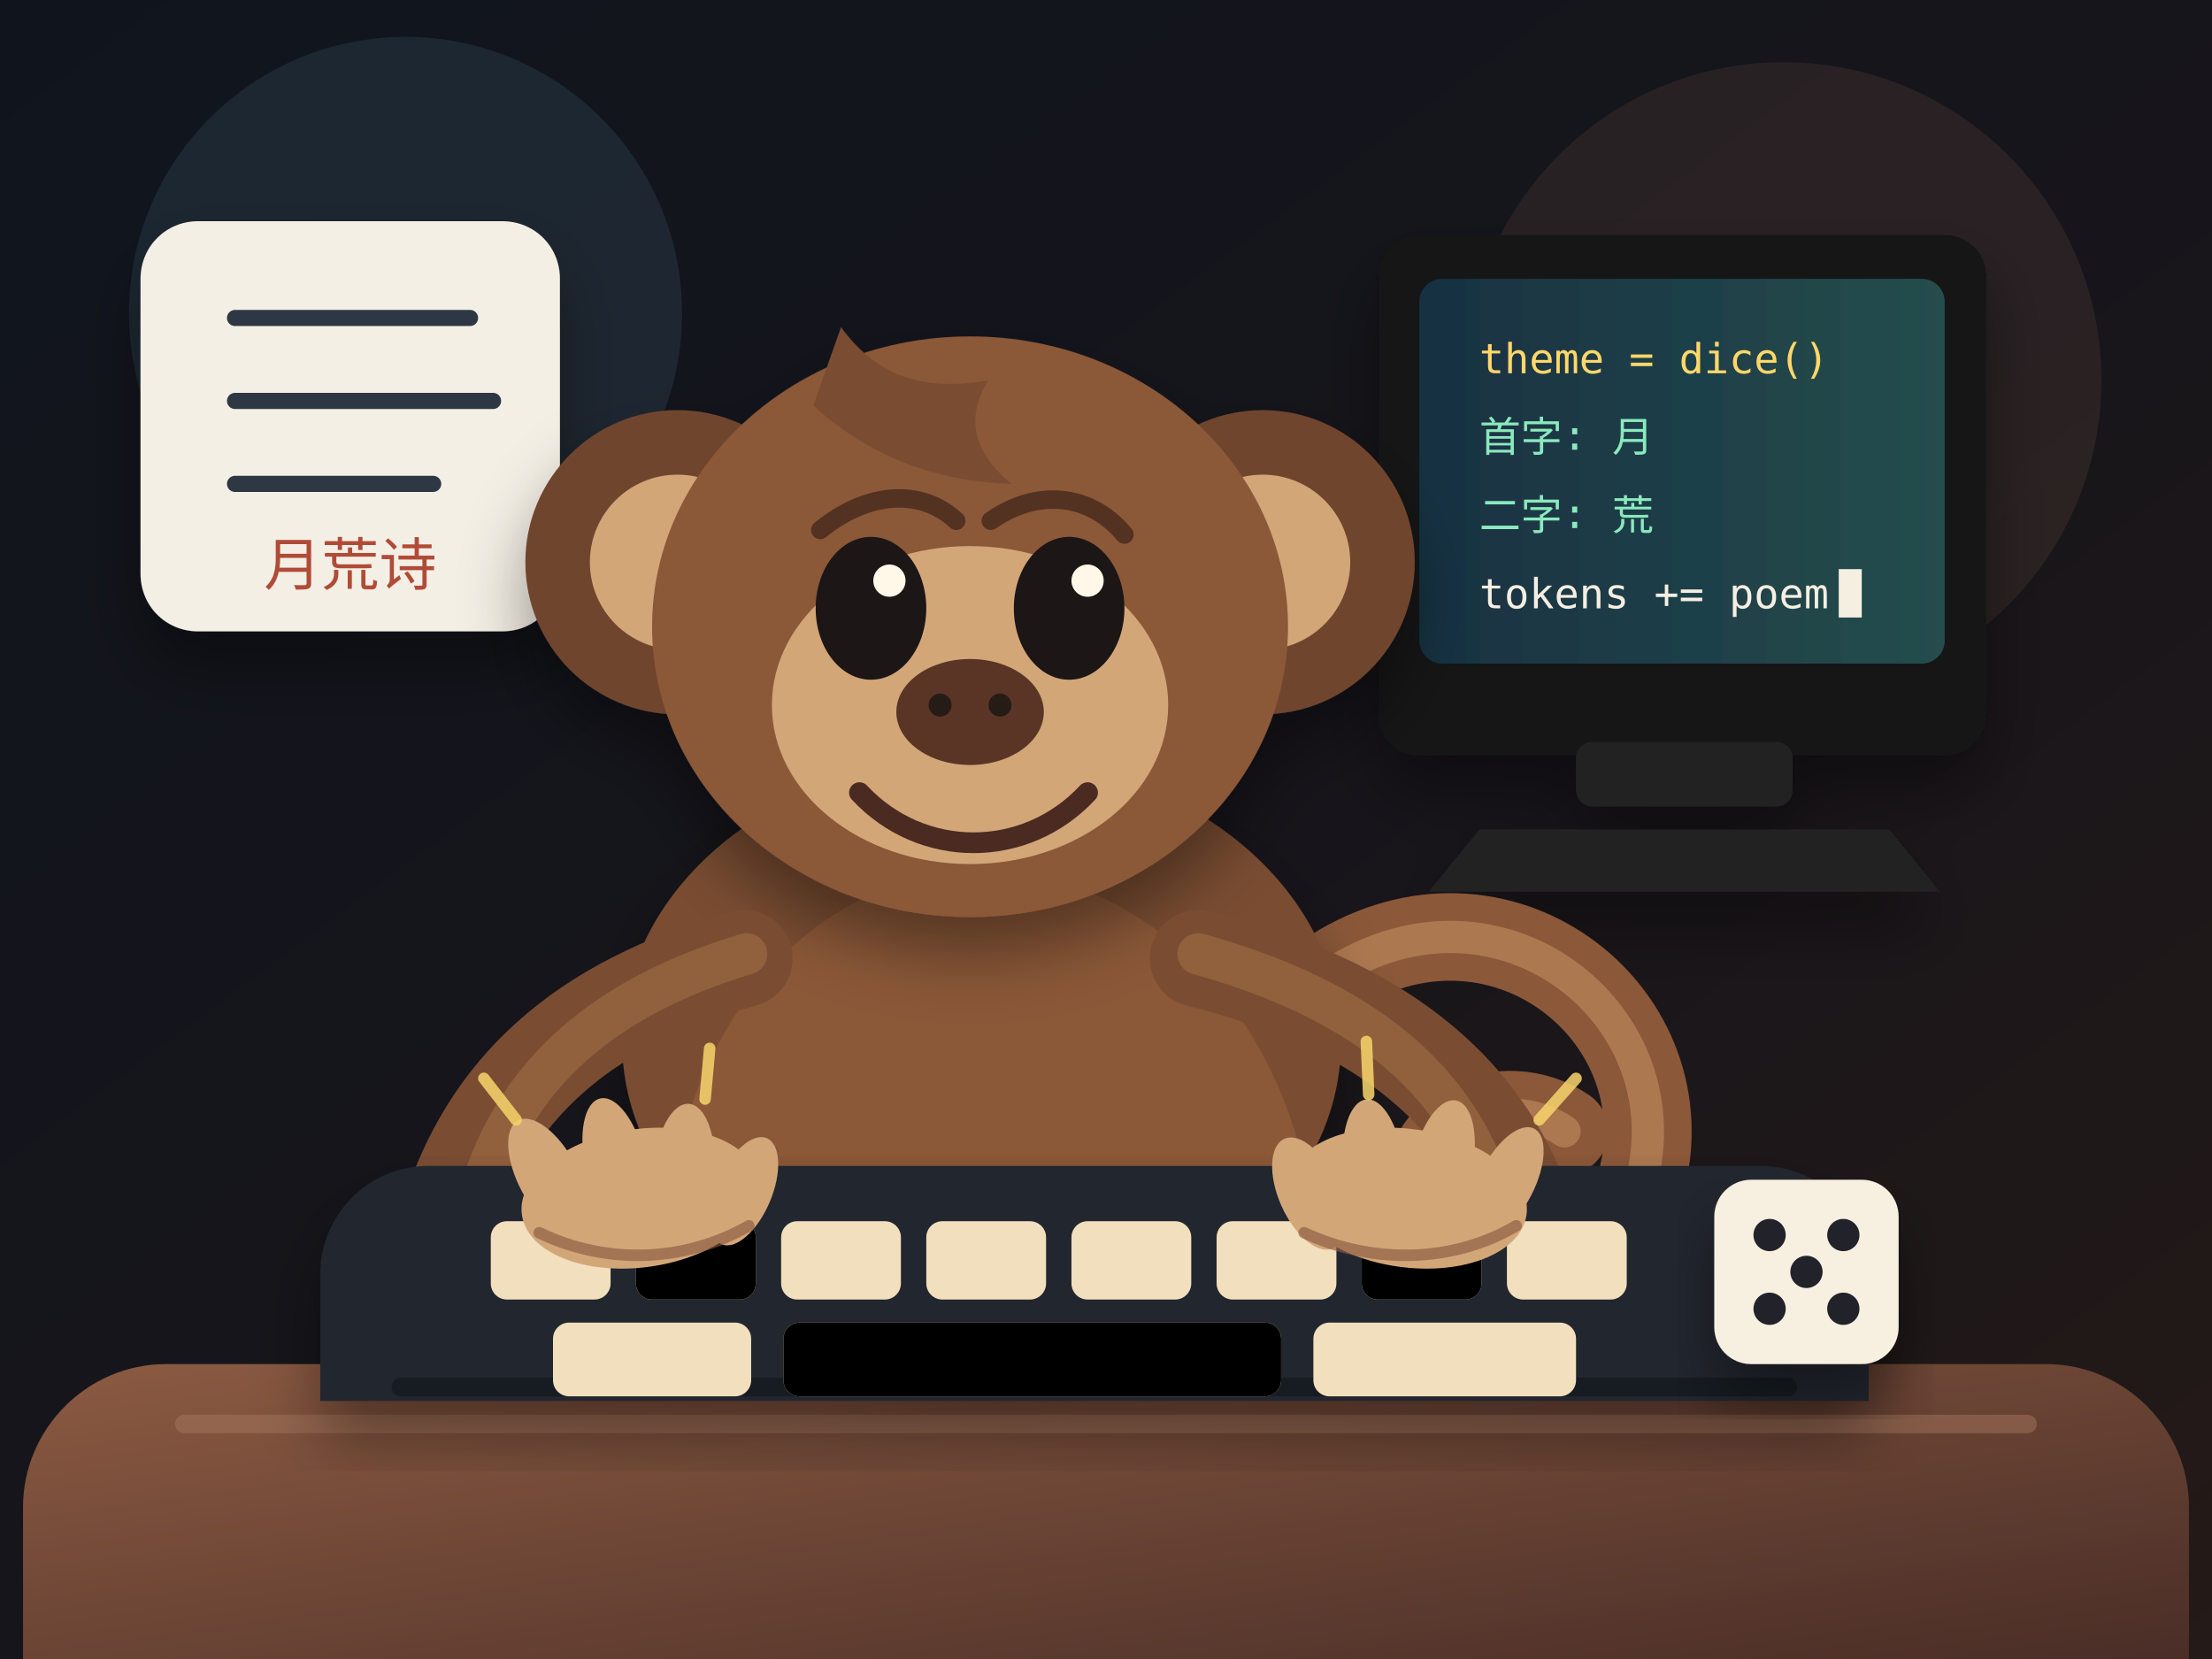
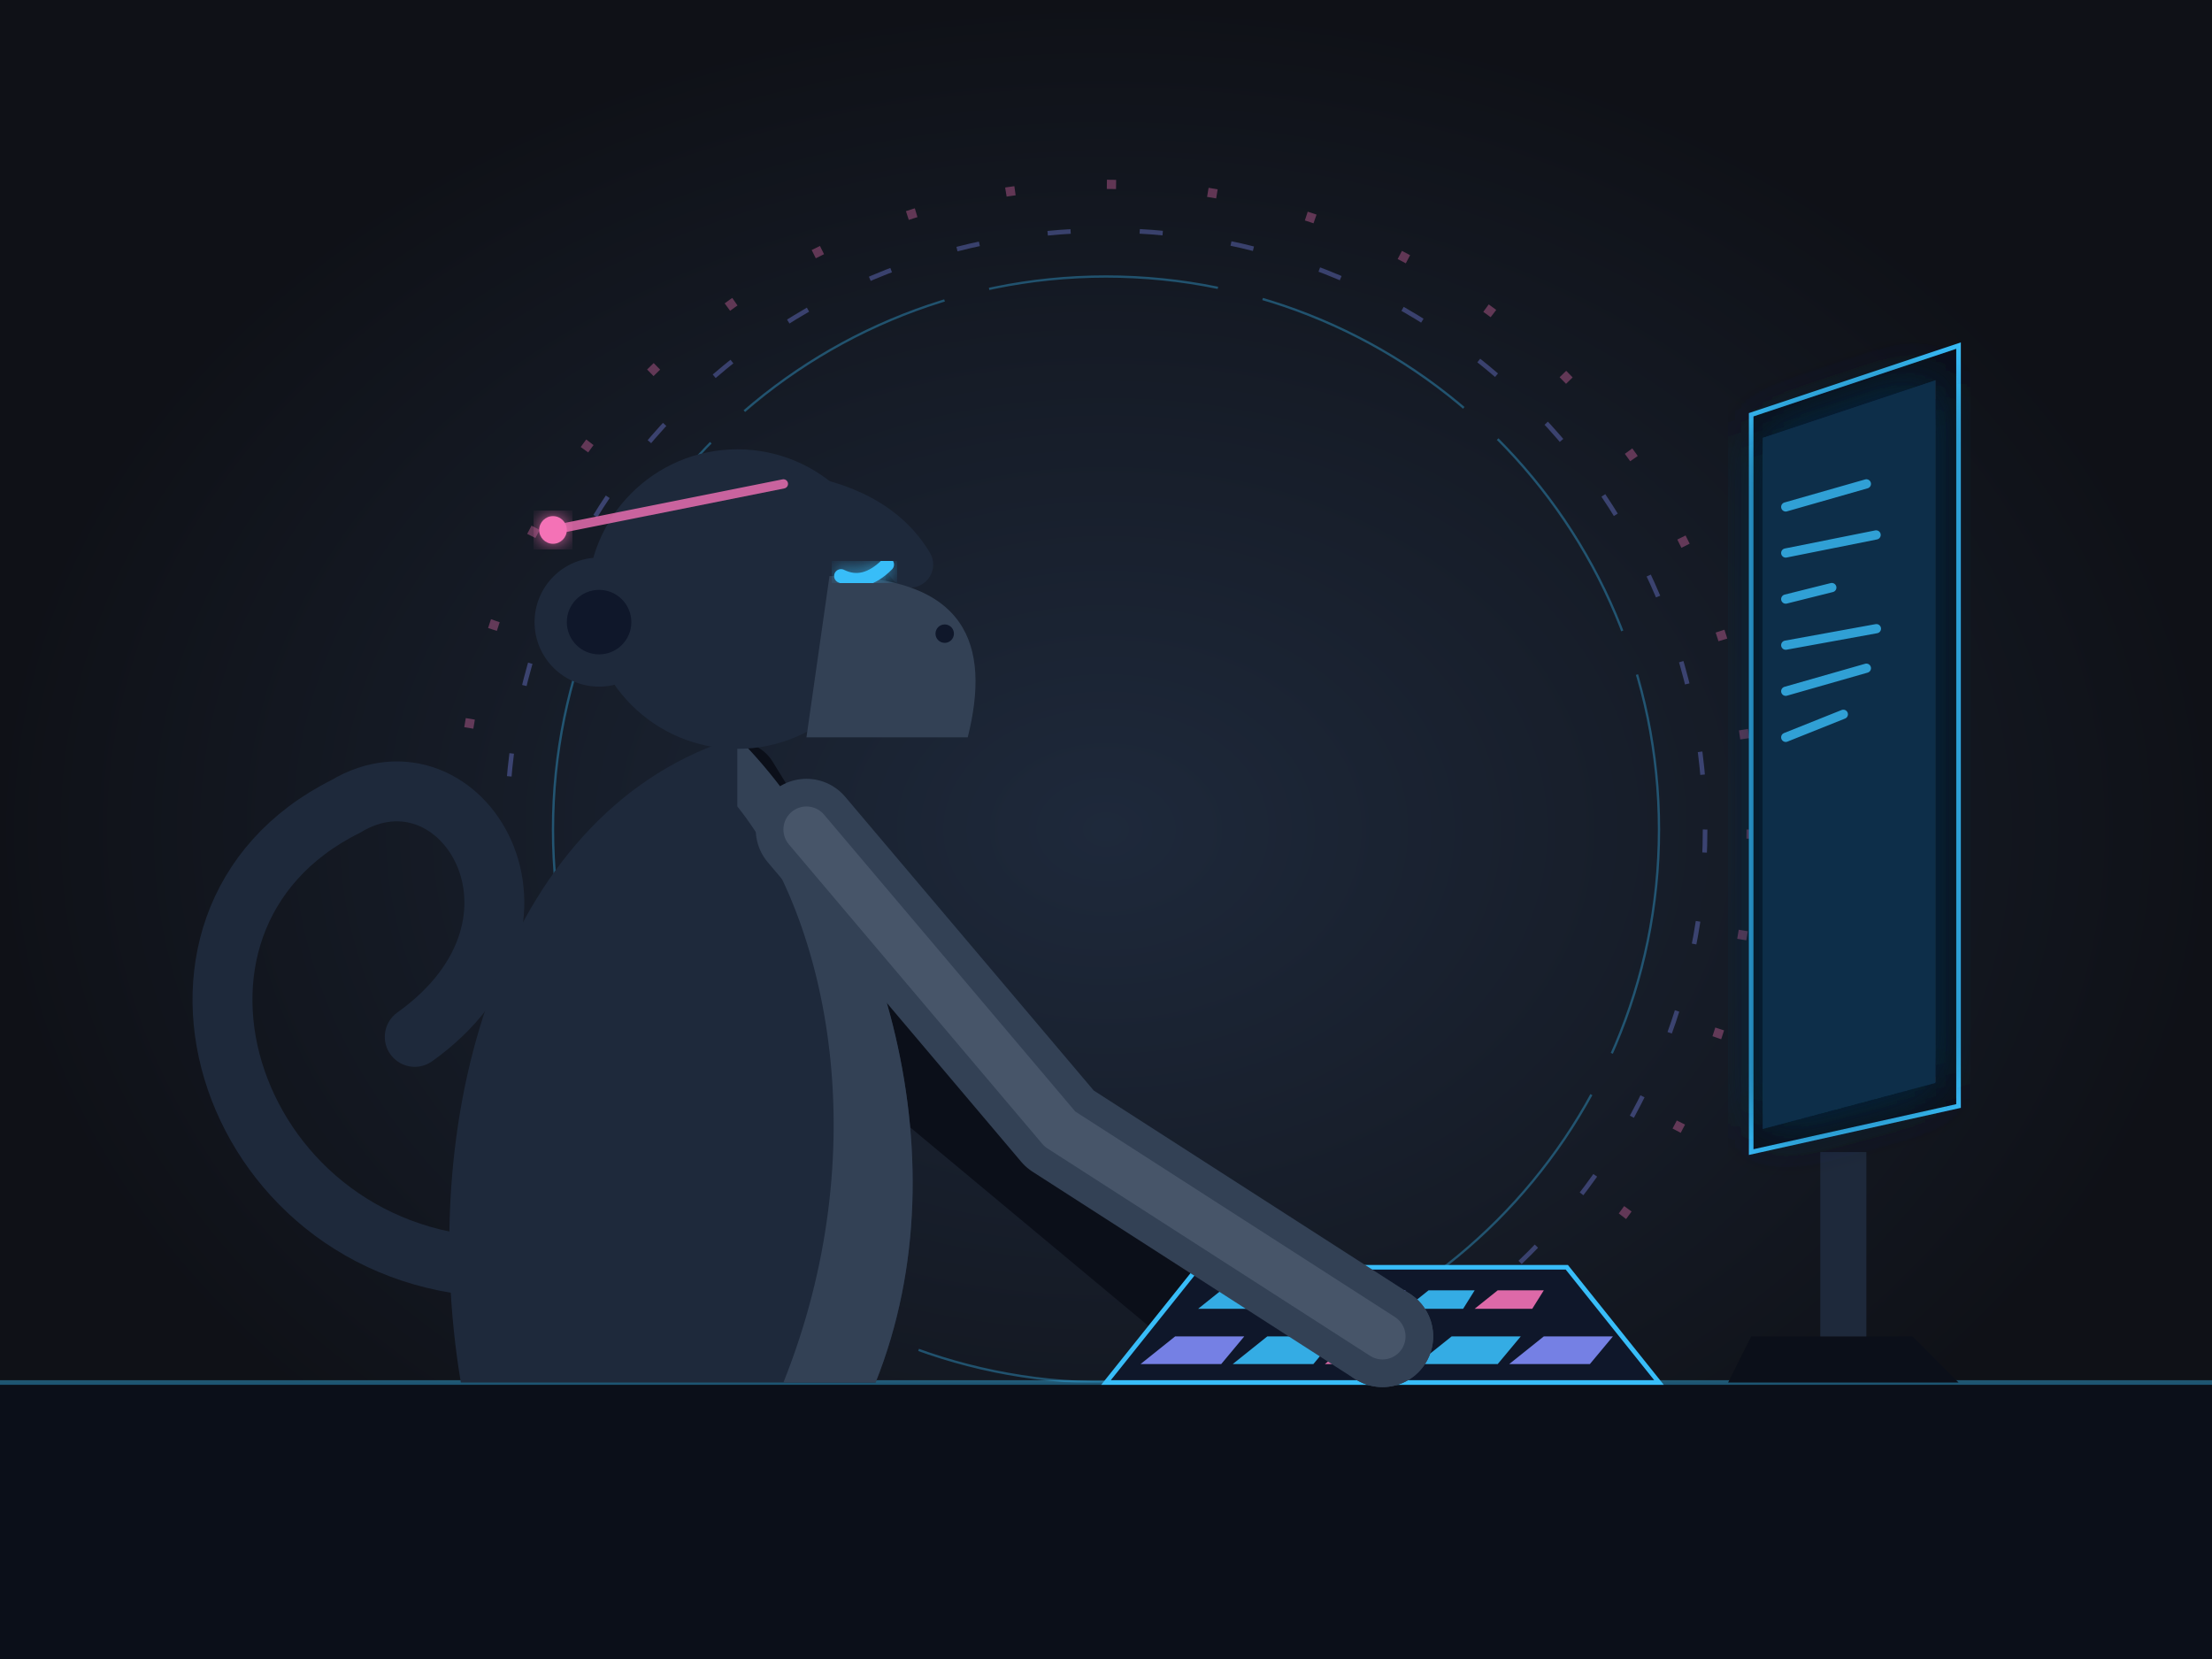
<svg xmlns="http://www.w3.org/2000/svg" viewBox="0 0 960 720" role="img" aria-labelledby="title desc">
  <defs>
-     <linearGradient id="bg" x1="0" x2="1" y1="0" y2="1">
-       <stop offset="0" stop-color="#10151d" />
-       <stop offset="0.55" stop-color="#17151b" />
-       <stop offset="1" stop-color="#241a17" />
-     </linearGradient>
-     <linearGradient id="desk" x1="0" x2="1" y1="0" y2="1">
-       <stop offset="0" stop-color="#8b5a42" />
-       <stop offset="1" stop-color="#4a2e27" />
-     </linearGradient>
-     <linearGradient id="screen" x1="0" x2="1">
-       <stop offset="0" stop-color="#183142" />
-       <stop offset="1" stop-color="#254d4d" />
-     </linearGradient>
-     <filter id="shadow" x="-20%" y="-20%" width="140%" height="150%">
-       <feDropShadow dx="0" dy="16" stdDeviation="14" flood-color="#06070a" flood-opacity="0.38" />
+     <radialGradient id="bgGlow" cx="50%" cy="50%" r="50%">
+       <stop offset="0%" stop-color="#1e293b" />
+       <stop offset="100%" stop-color="#0f1117" />
+     </radialGradient>
+     <filter id="glow" x="-20%" y="-20%" width="140%" height="140%">
+       <feGaussianBlur stdDeviation="12" result="blur" />
+       <feComposite in="SourceGraphic" in2="blur" operator="over" />
+     </filter>
+     <filter id="glow-small" x="-20%" y="-20%" width="140%" height="140%">
+       <feGaussianBlur stdDeviation="4" result="blur" />
+       <feComposite in="SourceGraphic" in2="blur" operator="over" />
    </filter>
    <style>
-       .head {
-         transform-origin: 420px 260px;
-         animation: headBob 0.82s ease-in-out infinite;
+       .spin-slow { transform-origin: 480px 360px; animation: spin 24s linear infinite; }
+       .spin-reverse { transform-origin: 480px 360px; animation: spinReverse 18s linear infinite; }
+       .spin-fast { transform-origin: 480px 360px; animation: spin 12s linear infinite; }
+       
+       .arm-left { transform-origin: 320px 340px; animation: typeLeft 0.3s infinite; }
+       .arm-right { transform-origin: 350px 360px; animation: typeRight 0.35s infinite; }
+       
+       .tail { transform-origin: 220px 550px; animation: tailSway 4s ease-in-out infinite; }
+       .eye { transform-origin: 370px 255px; animation: eyeBlink 5s infinite; }
+       .head { transform-origin: 320px 320px; animation: headBob 0.6s infinite alternate ease-in-out; }
+       
+       @keyframes spin { 100% { transform: rotate(360deg); } }
+       @keyframes spinReverse { 100% { transform: rotate(-360deg); } }
+       
+       @keyframes typeLeft {
+         0%, 100% { transform: rotate(0deg); }
+         33% { transform: rotate(8deg) translateY(6px); }
+         66% { transform: rotate(-4deg) translateY(-4px); }
      }
- 
-       .left-arm {
-         transform-origin: 328px 414px;
-         animation: leftArmTap 0.46s ease-in-out infinite;
+       @keyframes typeRight {
+         0%, 100% { transform: rotate(0deg); }
+         33% { transform: rotate(-6deg) translateY(-5px); }
+         66% { transform: rotate(10deg) translateY(8px); }
      }
- 
-       .right-arm {
-         transform-origin: 515px 414px;
-         animation: rightArmTap 0.46s ease-in-out infinite;
+       @keyframes tailSway {
+         0%, 100% { transform: rotate(0deg); }
+         50% { transform: rotate(8deg) translateX(4px); }
      }
- 
-       .left-hand {
-         transform-origin: 292px 527px;
-         animation: leftHandTap 0.46s ease-in-out infinite;
+       @keyframes eyeBlink {
+         0%, 94%, 100% { transform: scaleY(1); }
+         97% { transform: scaleY(0.1); }
      }
- 
-       .right-hand {
-         transform-origin: 593px 527px;
-         animation: rightHandTap 0.46s ease-in-out infinite;
+       @keyframes headBob {
+         0% { transform: rotate(-2deg); }
+         100% { transform: rotate(2deg); }
      }
- 
-       .left-finger-a,
-       .right-finger-b {
-         animation: fingerTap 0.46s ease-in-out infinite;
+       
+       @keyframes flash {
+         0%, 100% { opacity: 0.3; }
+         50% { opacity: 1; }
      }
- 
-       .left-finger-b,
-       .right-finger-a {
-         animation: fingerTap 0.46s ease-in-out infinite 0.23s;
+       .key-flash-1 { animation: flash 0.2s infinite; }
+       .key-flash-2 { animation: flash 0.3s infinite 0.1s; }
+       .key-flash-3 { animation: flash 0.25s infinite 0.15s; }
+       .key-flash-4 { animation: flash 0.35s infinite 0.05s; }
+       
+       .bonfire text {
+         font-family: 'Inter', system-ui, sans-serif;
+         font-weight: 800;
+         opacity: 0;
      }
- 
-       .pressed-left {
-         animation: keyPress 0.46s ease-in-out infinite;
+       .p1 { fill: #38bdf8; font-size: 32px; animation: fly1 2s ease-out infinite; }
+       .p2 { fill: #f472b6; font-size: 40px; animation: fly2 2.5s ease-out infinite 0.2s; }
+       .p3 { fill: #818cf8; font-size: 28px; animation: fly3 2.2s ease-out infinite 0.5s; }
+       .p4 { fill: #38bdf8; font-size: 20px; animation: fly4 2.8s ease-out infinite 0.1s; }
+       .p5 { fill: #f472b6; font-size: 24px; animation: fly5 1.9s ease-out infinite 0.7s; }
+       .p6 { fill: #818cf8; font-size: 22px; animation: fly1 2.3s ease-out infinite 0.4s; }
+       .p7 { fill: #e2e8f0; font-size: 36px; animation: fly2 2.6s ease-out infinite 0.8s; }
+       .p8 { fill: #38bdf8; font-size: 18px; animation: fly3 1.5s ease-out infinite 0.3s; }
+       .p9 { fill: #f472b6; font-size: 18px; animation: fly4 1.7s ease-out infinite 0.6s; }
+       
+       @keyframes fly1 {
+         0% { transform: translate(0, 0) scale(0.5) rotate(0deg); opacity: 0; }
+         15% { opacity: 1; }
+         100% { transform: translate(-120px, -280px) scale(1.5) rotate(-45deg); opacity: 0; }
      }
- 
-       .pressed-right {
-         animation: keyPress 0.46s ease-in-out infinite 0.23s;
+       @keyframes fly2 {
+         0% { transform: translate(0, 0) scale(0.5) rotate(0deg); opacity: 0; }
+         15% { opacity: 1; }
+         100% { transform: translate(80px, -320px) scale(1.8) rotate(30deg); opacity: 0; }
      }
- 
-       .tail {
-         transform-origin: 616px 412px;
-         animation: tailWag 1.35s ease-in-out infinite;
+       @keyframes fly3 {
+         0% { transform: translate(0, 0) scale(0.5) rotate(0deg); opacity: 0; }
+         15% { opacity: 1; }
+         100% { transform: translate(150px, -250px) scale(1.2) rotate(60deg); opacity: 0; }
      }
- 
-       .cursor {
-         animation: blink 0.8s steps(1, end) infinite;
+       @keyframes fly4 {
+         0% { transform: translate(0, 0) scale(0.5) rotate(0deg); opacity: 0; }
+         15% { opacity: 1; }
+         100% { transform: translate(-60px, -300px) scale(2) rotate(-20deg); opacity: 0; }
      }
- 
-       .token {
-         opacity: 0;
-         animation: floatToken 3.6s ease-in-out infinite;
+       @keyframes fly5 {
+         0% { transform: translate(0, 0) scale(0.5) rotate(0deg); opacity: 0; }
+         15% { opacity: 1; }
+         100% { transform: translate(40px, -260px) scale(1.4) rotate(15deg); opacity: 0; }
      }
- 
-       .token-two { animation-delay: 0.6s; }
-       .token-three { animation-delay: 1.2s; }
-       .token-four { animation-delay: 1.8s; }
- 
-       .dice {
-         transform-origin: 774px 552px;
-         animation: diceRoll 1.5s ease-in-out infinite;
+       
+       .code-line {
+         stroke-dasharray: 40;
+         animation: scrollCode 1s linear infinite;
      }
- 
-       .poem-line {
-         animation: writeLine 2.4s ease-in-out infinite;
-       }
- 
-       @keyframes headBob {
-         0%, 100% { transform: translateY(0) rotate(-1deg); }
-         50% { transform: translateY(7px) rotate(1deg); }
-       }
- 
-       @keyframes leftArmTap {
-         0%, 100% { transform: rotate(-2deg) translateY(0); }
-         50% { transform: rotate(5deg) translateY(10px); }
-       }
- 
-       @keyframes rightArmTap {
-         0%, 100% { transform: rotate(4deg) translateY(9px); }
-         50% { transform: rotate(-3deg) translateY(0); }
-       }
- 
-       @keyframes leftHandTap {
-         0%, 100% { transform: translateY(0) rotate(-4deg); }
-         50% { transform: translateY(10px) rotate(2deg); }
-       }
- 
-       @keyframes rightHandTap {
-         0%, 100% { transform: translateY(9px) rotate(4deg); }
-         50% { transform: translateY(0) rotate(-2deg); }
-       }
- 
-       @keyframes fingerTap {
-         0%, 100% { transform: translateY(0); }
-         50% { transform: translateY(8px); }
-       }
- 
-       @keyframes keyPress {
-         0%, 100% { transform: translateY(0); fill: #f1dfbd; }
-         50% { transform: translateY(7px); fill: #ffc95b; }
-       }
- 
-       @keyframes tailWag {
-         0%, 100% { transform: rotate(-5deg); }
-         50% { transform: rotate(9deg); }
-       }
- 
-       @keyframes blink {
-         0%, 48% { opacity: 1; }
-         49%, 100% { opacity: 0; }
-       }
- 
-       @keyframes floatToken {
-         0% { opacity: 0; transform: translateY(24px) scale(0.92); }
-         18% { opacity: 1; }
-         74% { opacity: 0.9; }
-         100% { opacity: 0; transform: translateY(-74px) scale(1.08); }
-       }
- 
-       @keyframes diceRoll {
-         0%, 100% { transform: rotate(-12deg) translateY(0); }
-         50% { transform: rotate(16deg) translateY(-12px); }
-       }
- 
-       @keyframes writeLine {
-         0% { stroke-dasharray: 0 170; }
-         55%, 100% { stroke-dasharray: 170 170; }
+       @keyframes scrollCode {
+         to { stroke-dashoffset: -80; }
      }
    </style>
  </defs>
-   <rect width="960" height="720" fill="url(#bg)" />
-   <circle cx="176" cy="136" r="120" fill="#385569" opacity="0.28" />
-   <circle cx="774" cy="165" r="138" fill="#745143" opacity="0.2" />
-   <path d="M72 592h816c34 0 62 28 62 62v66H10v-66c0-34 28-62 62-62z" fill="url(#desk)" />
-   <path d="M80 618h800" stroke="#a97961" stroke-width="8" stroke-linecap="round" opacity="0.45" />
-   <g filter="url(#shadow)">
-     <rect x="598" y="102" width="264" height="226" rx="18" fill="#171717" />
-     <rect x="616" y="121" width="228" height="167" rx="10" fill="url(#screen)" />
-     <rect x="684" y="322" width="94" height="28" rx="7" fill="#232323" />
-     <path d="M642 360h178l22 27H620z" fill="#202020" />
-     <text x="642" y="162" fill="#ffd76a" font-family="ui-monospace, SFMono-Regular, Menlo, monospace" font-size="18">theme = dice()</text>
-     <text x="642" y="196" fill="#8be9bd" font-family="ui-monospace, SFMono-Regular, Menlo, monospace" font-size="18">首字: 月</text>
-     <text x="642" y="230" fill="#8be9bd" font-family="ui-monospace, SFMono-Regular, Menlo, monospace" font-size="18">二字: 荒</text>
-     <text x="642" y="264" fill="#f5efe2" font-family="ui-monospace, SFMono-Regular, Menlo, monospace" font-size="18">tokens += poem</text>
-     <rect class="cursor" x="798" y="247" width="10" height="21" fill="#f5efe2" />
+   <rect width="960" height="720" fill="url(#bgGlow)" />
+   <g opacity="0.35">
+     <circle cx="480" cy="360" r="260" fill="none" stroke="#818cf8" stroke-width="2" stroke-dasharray="10 30" class="spin-slow" />
+     <circle cx="480" cy="360" r="240" fill="none" stroke="#38bdf8" stroke-width="1" class="spin-reverse" stroke-dasharray="100 20" />
+     <circle cx="480" cy="360" r="280" fill="none" stroke="#f472b6" stroke-width="4" stroke-dasharray="4 40" class="spin-fast" />
  </g>
-   <g transform="translate(86 96)" filter="url(#shadow)">
-     <path d="M0 0h132c14 0 25 11 25 25v128c0 14-11 25-25 25H0c-14 0-25-11-25-25V25C-25 11-14 0 0 0z" fill="#f4efe5" />
-     <path class="poem-line" d="M16 42h102" stroke="#2d3944" stroke-width="7" stroke-linecap="round" />
-     <path class="poem-line" d="M16 78h112" stroke="#2d3944" stroke-width="7" stroke-linecap="round" style="animation-delay:.42s" />
-     <path class="poem-line" d="M16 114h86" stroke="#2d3944" stroke-width="7" stroke-linecap="round" style="animation-delay:.84s" />
-     <text x="66" y="158" text-anchor="middle" fill="#b04c37" font-family="ui-serif, Georgia, serif" font-size="25">月荒诗</text>
+   <rect x="0" y="600" width="960" height="120" fill="#0b0f19" />
+   <line x1="0" y1="600" x2="960" y2="600" stroke="#38bdf8" stroke-width="2" opacity="0.4" />
+   <g class="arm-left">
+     <path d="M 320 340 L 400 470 L 520 570" fill="none" stroke="#0b0f19" stroke-width="36" stroke-linecap="round" stroke-linejoin="round" />
+     <circle cx="520" cy="570" r="18" fill="#0b0f19" />
  </g>
-   <g class="token" transform="translate(168 278)">
-     <rect width="92" height="36" rx="18" fill="#f4c35e" />
-     <text x="46" y="24" text-anchor="middle" fill="#2a2018" font-family="ui-monospace, SFMono-Regular, Menlo, monospace" font-size="17">+128</text>
+   <path d="M 750 600 L 850 600 L 830 580 L 760 580 Z" fill="#0b0f19" />
+   <rect x="790" y="500" width="20" height="80" fill="#1e293b" />
+   <polygon points="760,500 850,480 850,150 760,180" fill="#0b0f19" stroke="#38bdf8" stroke-width="2" />
+   <polygon points="765,490 840,470 840,165 765,190" fill="#082f49" filter="url(#glow)" />
+   <g stroke="#38bdf8" stroke-width="4" stroke-linecap="round" opacity="0.8">
+     <line x1="775" y1="220" x2="810" y2="210" class="code-line" />
+     <line x1="775" y1="240" x2="825" y2="230" class="code-line" />
+     <line x1="775" y1="260" x2="795" y2="255" class="code-line" />
+     <line x1="775" y1="280" x2="830" y2="270" class="code-line" />
+     <line x1="775" y1="300" x2="810" y2="290" class="code-line" />
+     <line x1="775" y1="320" x2="800" y2="310" class="code-line" />
  </g>
-   <g class="token token-two" transform="translate(732 422)">
-     <rect width="84" height="34" rx="17" fill="#85d6c5" />
-     <text x="42" y="23" text-anchor="middle" fill="#102824" font-family="ui-monospace, SFMono-Regular, Menlo, monospace" font-size="16">意义?</text>
+   <polygon points="480,600 720,600 680,550 520,550" fill="#0f172a" stroke="#38bdf8" stroke-width="2" />
+   <g opacity="0.9">
+     <polygon points="530,560 550,560 545,568 520,568" fill="#38bdf8" class="key-flash-1" />
+     <polygon points="560,560 580,560 575,568 550,568" fill="#f472b6" class="key-flash-2" />
+     <polygon points="590,560 610,560 605,568 580,568" fill="#818cf8" class="key-flash-3" />
+     <polygon points="620,560 640,560 635,568 610,568" fill="#38bdf8" class="key-flash-4" />
+     <polygon points="650,560 670,560 665,568 640,568" fill="#f472b6" class="key-flash-1" />
+     <polygon points="510,580 540,580 530,592 495,592" fill="#818cf8" class="key-flash-4" />
+     <polygon points="550,580 580,580 570,592 535,592" fill="#38bdf8" class="key-flash-2" />
+     <polygon points="590,580 620,580 610,592 575,592" fill="#f472b6" class="key-flash-3" />
+     <polygon points="630,580 660,580 650,592 615,592" fill="#38bdf8" class="key-flash-1" />
+     <polygon points="670,580 700,580 690,592 655,592" fill="#818cf8" class="key-flash-2" />
  </g>
-   <g class="token token-three" transform="translate(370 108)">
-     <rect width="72" height="34" rx="17" fill="#f0937b" />
-     <text x="36" y="23" text-anchor="middle" fill="#321914" font-family="ui-monospace, SFMono-Regular, Menlo, monospace" font-size="16">诗</text>
+   <path d="M 220 550 C 100 550, 50 400, 150 350 C 200 320, 250 400, 180 450" fill="none" stroke="#1e293b" stroke-width="26" stroke-linecap="round" class="tail" />
+   <path d="M 320 320 C 220 350, 180 480, 200 600 L 380 600 C 420 500, 380 380, 320 320 Z" fill="#1e293b" />
+   <path d="M 320 350 C 360 400, 380 500, 340 600 L 380 600 C 420 500, 380 380, 320 320 Z" fill="#334155" />
+   <g class="head">
+     <circle cx="320" cy="260" r="65" fill="#1e293b" />
+     <path d="M 340 215 Q 380 220 395 245" fill="none" stroke="#1e293b" stroke-width="20" stroke-linecap="round" />
+     <path d="M 360 250 C 420 250, 430 280, 420 320 L 350 320 Z" fill="#334155" />
+     <circle cx="410" cy="275" r="4" fill="#0f172a" />
+     <circle cx="260" cy="270" r="28" fill="#1e293b" />
+     <circle cx="260" cy="270" r="14" fill="#0f172a" />
+     <path d="M 365 250 Q 375 255 385 245" fill="none" stroke="#38bdf8" stroke-width="6" stroke-linecap="round" filter="url(#glow-small)" class="eye" />
+     <path d="M 240 230 L 340 210" stroke="#f472b6" stroke-width="4" stroke-linecap="round" opacity="0.8" />
+     <circle cx="240" cy="230" r="6" fill="#f472b6" filter="url(#glow-small)" />
  </g>
-   <g class="token token-four" transform="translate(808 272)">
-     <rect width="88" height="36" rx="18" fill="#b6d88a" />
-     <text x="44" y="24" text-anchor="middle" fill="#1f2a14" font-family="ui-monospace, SFMono-Regular, Menlo, monospace" font-size="16">loop</text>
+   <g class="arm-right">
+     <path d="M 350 360 L 460 490 L 600 580" fill="none" stroke="#334155" stroke-width="44" stroke-linecap="round" stroke-linejoin="round" />
+     <circle cx="600" cy="580" r="22" fill="#334155" />
+     <path d="M 350 360 L 460 490 L 600 580" fill="none" stroke="#475569" stroke-width="20" stroke-linecap="round" stroke-linejoin="round" />
  </g>
-   <path class="tail" d="M582 420c72-42 150 22 130 94-14 51-77 53-90 12-11-36 31-53 57-35" fill="none" stroke="#8b5839" stroke-width="38" stroke-linecap="round" />
-   <path class="tail" d="M582 420c72-42 150 22 130 94-14 51-77 53-90 12-11-36 31-53 57-35" fill="none" stroke="#b78358" stroke-width="14" stroke-linecap="round" opacity="0.75" />
-   <g filter="url(#shadow)">
-     <ellipse cx="426" cy="452" rx="156" ry="124" fill="#7a4d32" />
-     <path d="M292 510c16-82 71-132 134-132 66 0 124 53 141 132z" fill="#8b5839" />
-   </g>
-   <g class="head" filter="url(#shadow)">
-     <circle cx="294" cy="244" r="66" fill="#70452e" />
-     <circle cx="294" cy="244" r="38" fill="#d3a678" />
-     <circle cx="548" cy="244" r="66" fill="#70452e" />
-     <circle cx="548" cy="244" r="38" fill="#d3a678" />
-     <ellipse cx="421" cy="272" rx="138" ry="126" fill="#8b5839" />
-     <path d="M365 142c16 22 37 28 64 23-10 16-7 31 10 45-33-1-62-12-86-34z" fill="#7a4d32" />
-     <ellipse cx="421" cy="306" rx="86" ry="69" fill="#d3a678" />
-     <ellipse cx="378" cy="264" rx="24" ry="31" fill="#1d1614" />
-     <ellipse cx="464" cy="264" rx="24" ry="31" fill="#1d1614" />
-     <circle cx="386" cy="252" r="7" fill="#fff8e9" />
-     <circle cx="472" cy="252" r="7" fill="#fff8e9" />
-     <path d="M356 230c21-17 44-18 59-4" fill="none" stroke="#523122" stroke-width="8" stroke-linecap="round" />
-     <path d="M430 226c20-14 43-12 58 6" fill="none" stroke="#523122" stroke-width="8" stroke-linecap="round" />
-     <ellipse cx="421" cy="309" rx="32" ry="23" fill="#5a3527" />
-     <circle cx="408" cy="306" r="5" fill="#271a16" />
-     <circle cx="434" cy="306" r="5" fill="#271a16" />
-     <path d="M373 344c27 29 72 29 99 0" fill="none" stroke="#4b2c22" stroke-width="9" stroke-linecap="round" />
-   </g>
-   <g class="left-arm">
-     <path d="M323 416c-72 20-111 58-128 112" fill="none" stroke="#7a4d32" stroke-width="42" stroke-linecap="round" />
-     <path d="M324 414c-63 19-98 52-114 98" fill="none" stroke="#9b6842" stroke-width="18" stroke-linecap="round" opacity="0.7" />
-   </g>
-   <g class="right-arm">
-     <path d="M520 416c76 19 123 55 142 111" fill="none" stroke="#7a4d32" stroke-width="42" stroke-linecap="round" />
-     <path d="M520 414c68 19 109 51 126 99" fill="none" stroke="#9b6842" stroke-width="18" stroke-linecap="round" opacity="0.7" />
-   </g>
-   <g filter="url(#shadow)">
-     <path d="M186 506h578c26 0 47 21 47 47v55H139v-55c0-26 21-47 47-47z" fill="#22252d" />
-     <path d="M174 602h602" stroke="#0d0e12" stroke-width="8" stroke-linecap="round" opacity="0.48" />
-     <g fill="#f1dfbd">
-       <rect x="213" y="530" width="52" height="34" rx="7" />
-       <rect x="276" y="530" width="52" height="34" rx="7" />
-       <rect x="339" y="530" width="52" height="34" rx="7" />
-       <rect x="402" y="530" width="52" height="34" rx="7" />
-       <rect x="465" y="530" width="52" height="34" rx="7" />
-       <rect x="528" y="530" width="52" height="34" rx="7" />
-       <rect x="591" y="530" width="52" height="34" rx="7" />
-       <rect x="654" y="530" width="52" height="34" rx="7" />
-       <rect x="240" y="574" width="86" height="32" rx="7" />
-       <rect x="340" y="574" width="216" height="32" rx="7" />
-       <rect x="570" y="574" width="114" height="32" rx="7" />
-     </g>
-     <rect class="pressed-left" x="276" y="530" width="52" height="34" rx="7" />
-     <rect class="pressed-right" x="591" y="530" width="52" height="34" rx="7" />
-     <rect class="pressed-left" x="340" y="574" width="216" height="32" rx="7" style="animation-delay:.12s" />
-   </g>
-   <g class="left-hand">
-     <ellipse cx="278" cy="520" rx="52" ry="30" fill="#d3a678" transform="rotate(-8 278 520)" />
-     <ellipse class="left-finger-a" cx="238" cy="511" rx="13" ry="28" fill="#d3a678" transform="rotate(-28 238 511)" />
-     <ellipse class="left-finger-b" cx="267" cy="505" rx="13" ry="29" fill="#d3a678" transform="rotate(-13 267 505)" />
-     <ellipse class="left-finger-a" cx="297" cy="507" rx="13" ry="28" fill="#d3a678" transform="rotate(4 297 507)" />
-     <ellipse class="left-finger-b" cx="323" cy="517" rx="12" ry="25" fill="#d3a678" transform="rotate(23 323 517)" />
-     <path d="M234 535c29 14 63 13 91-3" fill="none" stroke="#8b5a42" stroke-width="5" stroke-linecap="round" opacity="0.65" />
-   </g>
-   <g class="right-hand">
-     <ellipse cx="611" cy="520" rx="52" ry="30" fill="#d3a678" transform="rotate(8 611 520)" />
-     <ellipse class="right-finger-a" cx="568" cy="518" rx="13" ry="26" fill="#d3a678" transform="rotate(-24 568 518)" />
-     <ellipse class="right-finger-b" cx="596" cy="506" rx="13" ry="29" fill="#d3a678" transform="rotate(-6 596 506)" />
-     <ellipse class="right-finger-a" cx="626" cy="506" rx="13" ry="29" fill="#d3a678" transform="rotate(12 626 506)" />
-     <ellipse class="right-finger-b" cx="654" cy="513" rx="12" ry="26" fill="#d3a678" transform="rotate(27 654 513)" />
-     <path d="M566 535c30 14 65 13 92-3" fill="none" stroke="#8b5a42" stroke-width="5" stroke-linecap="round" opacity="0.65" />
-   </g>
-   <g stroke="#f6d36b" stroke-width="5" stroke-linecap="round" opacity="0.86">
-     <path d="M224 486l-14-18" />
-     <path d="M306 477l2-22" />
-     <path d="M594 475l-1-23" />
-     <path d="M668 486l16-18" />
-   </g>
-   <g class="dice" transform="translate(744 512)" filter="url(#shadow)">
-     <rect width="80" height="80" rx="16" fill="#f7efe0" />
-     <circle cx="24" cy="24" r="7" fill="#20242a" />
-     <circle cx="56" cy="24" r="7" fill="#20242a" />
-     <circle cx="40" cy="40" r="7" fill="#20242a" />
-     <circle cx="24" cy="56" r="7" fill="#20242a" />
-     <circle cx="56" cy="56" r="7" fill="#20242a" />
+   <g class="bonfire" filter="url(#glow-small)">
+     <text class="p p1" x="550" y="550">月</text>
+     <text class="p p2" x="580" y="560">荒</text>
+     <text class="p p3" x="520" y="540">诗</text>
+     <text class="p p4" x="620" y="570">Token</text>
+     <text class="p p5" x="560" y="550">+1</text>
+     <text class="p p6" x="590" y="580">Loop</text>
+     <text class="p p7" x="540" y="560">耗尽</text>
+     <text class="p p8" x="610" y="550">0</text>
+     <text class="p p9" x="570" y="540">1</text>
  </g>
</svg>
